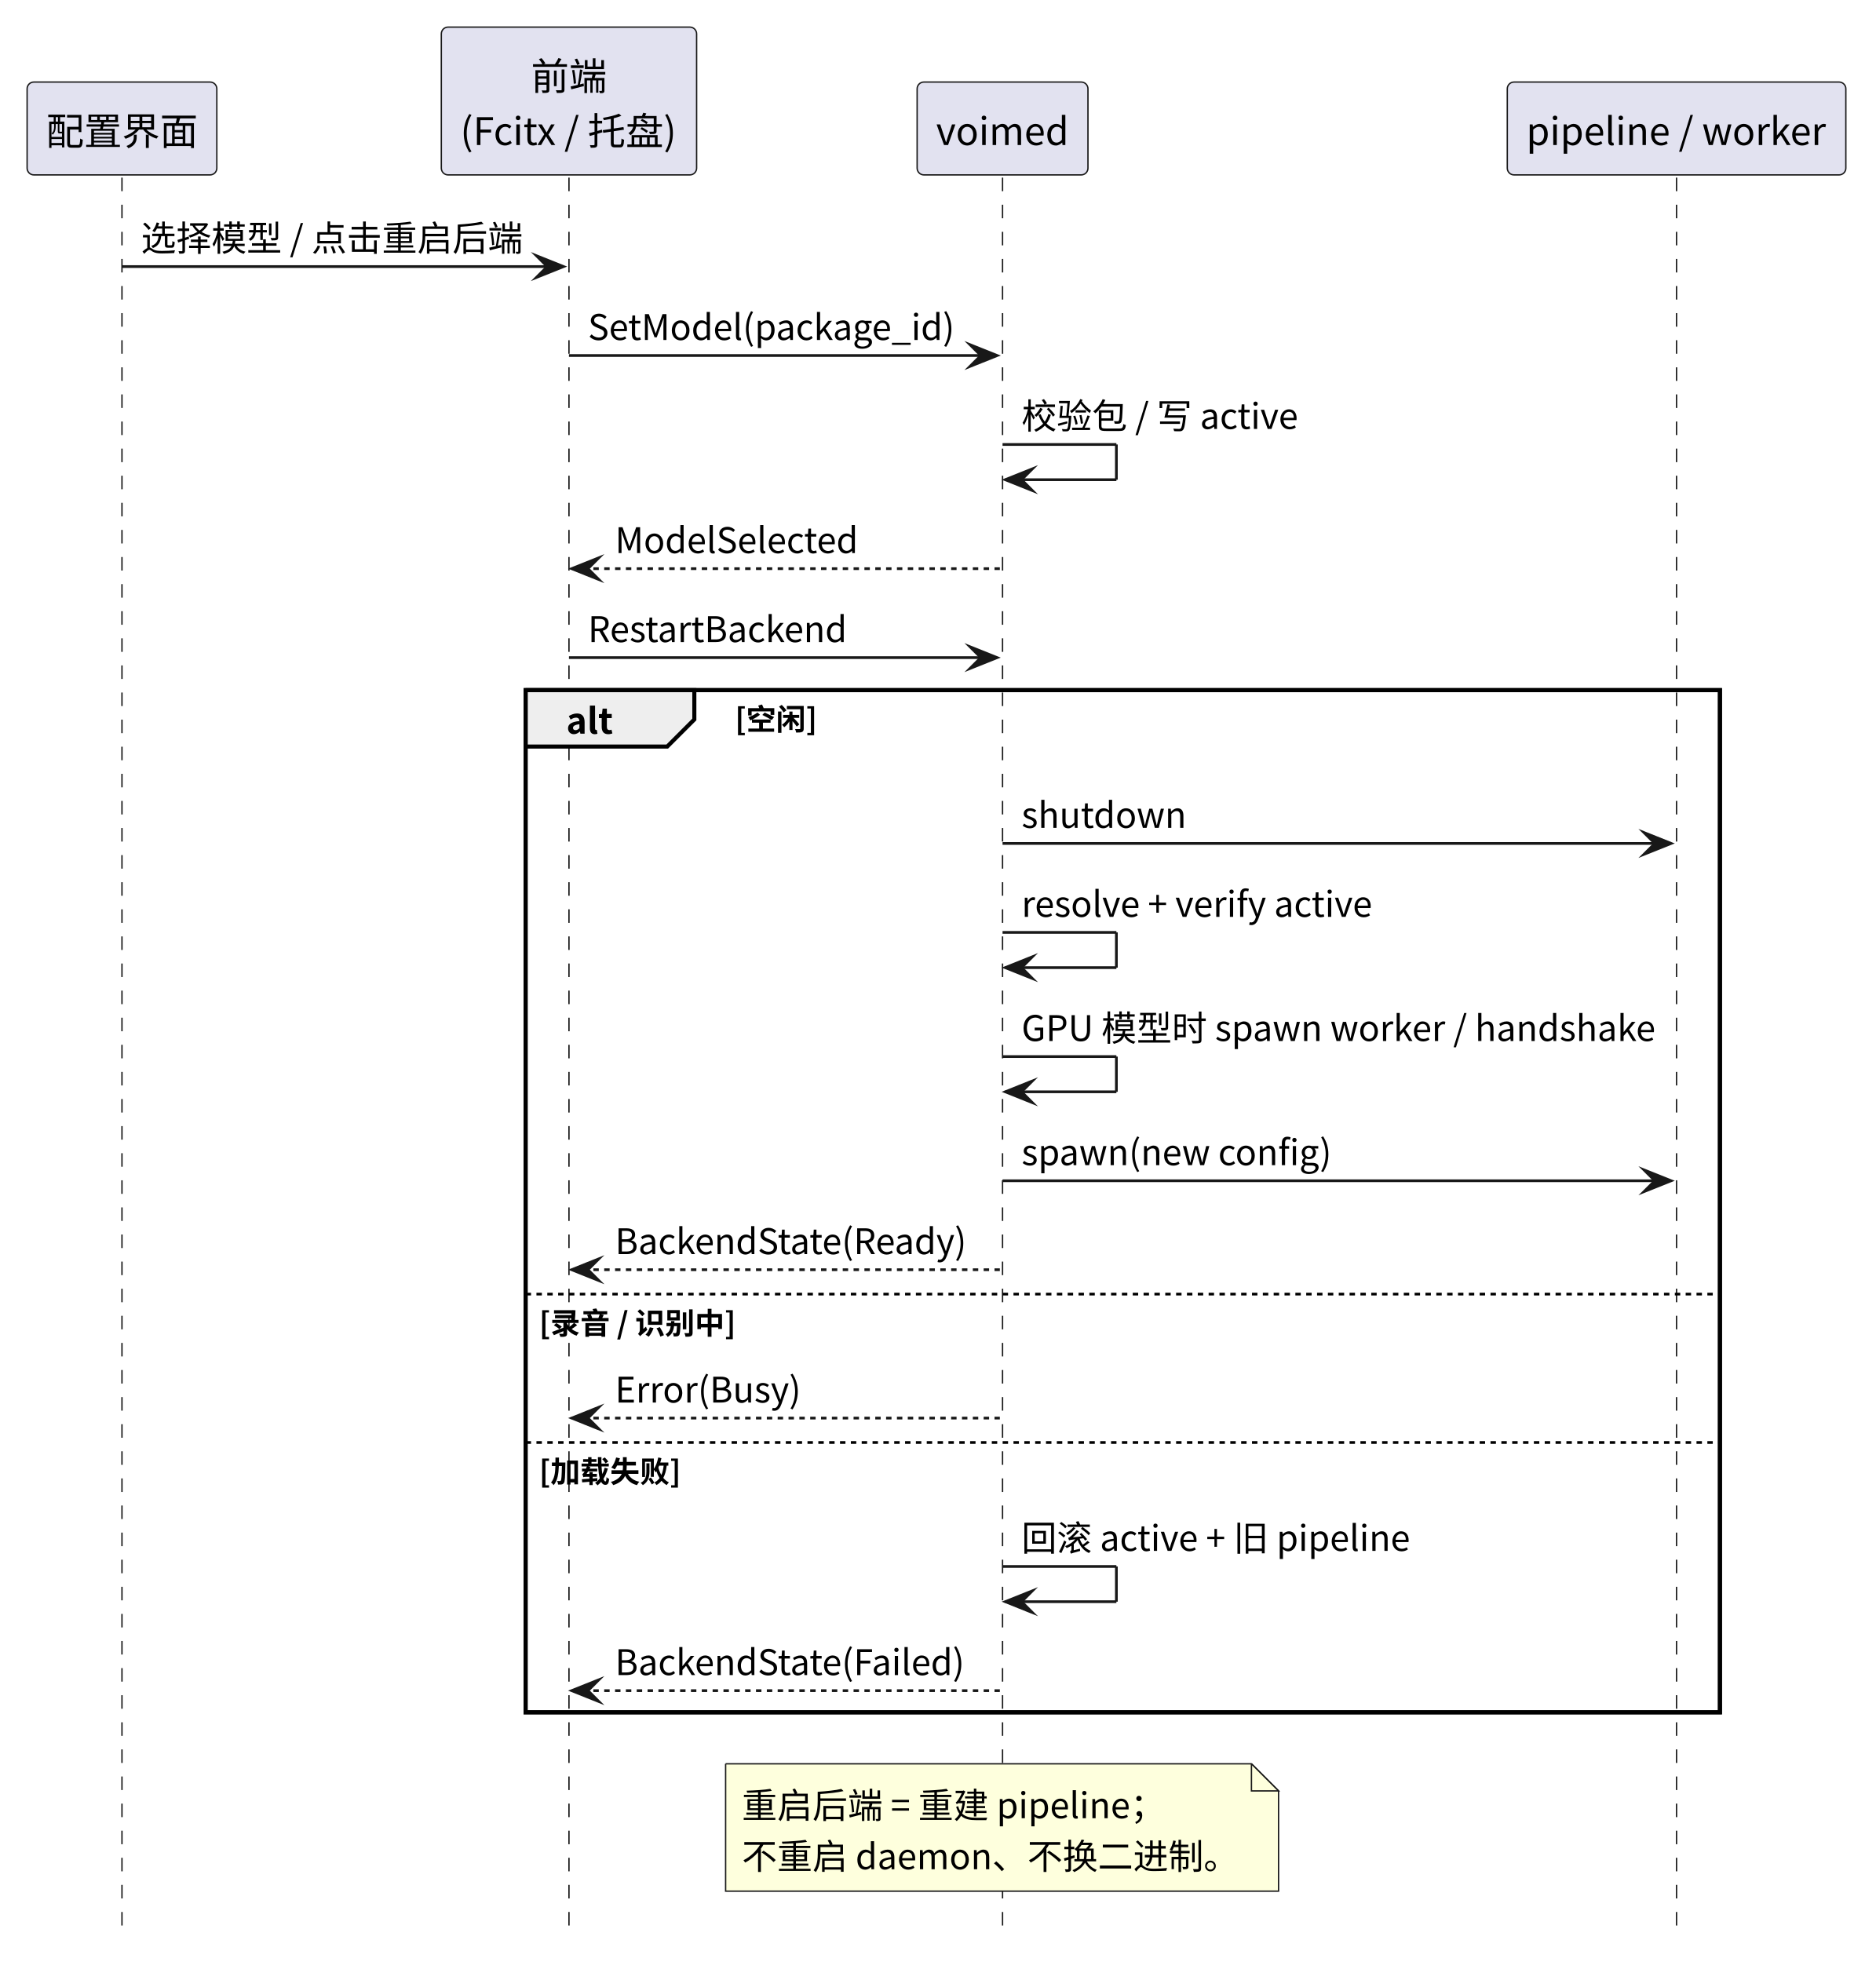
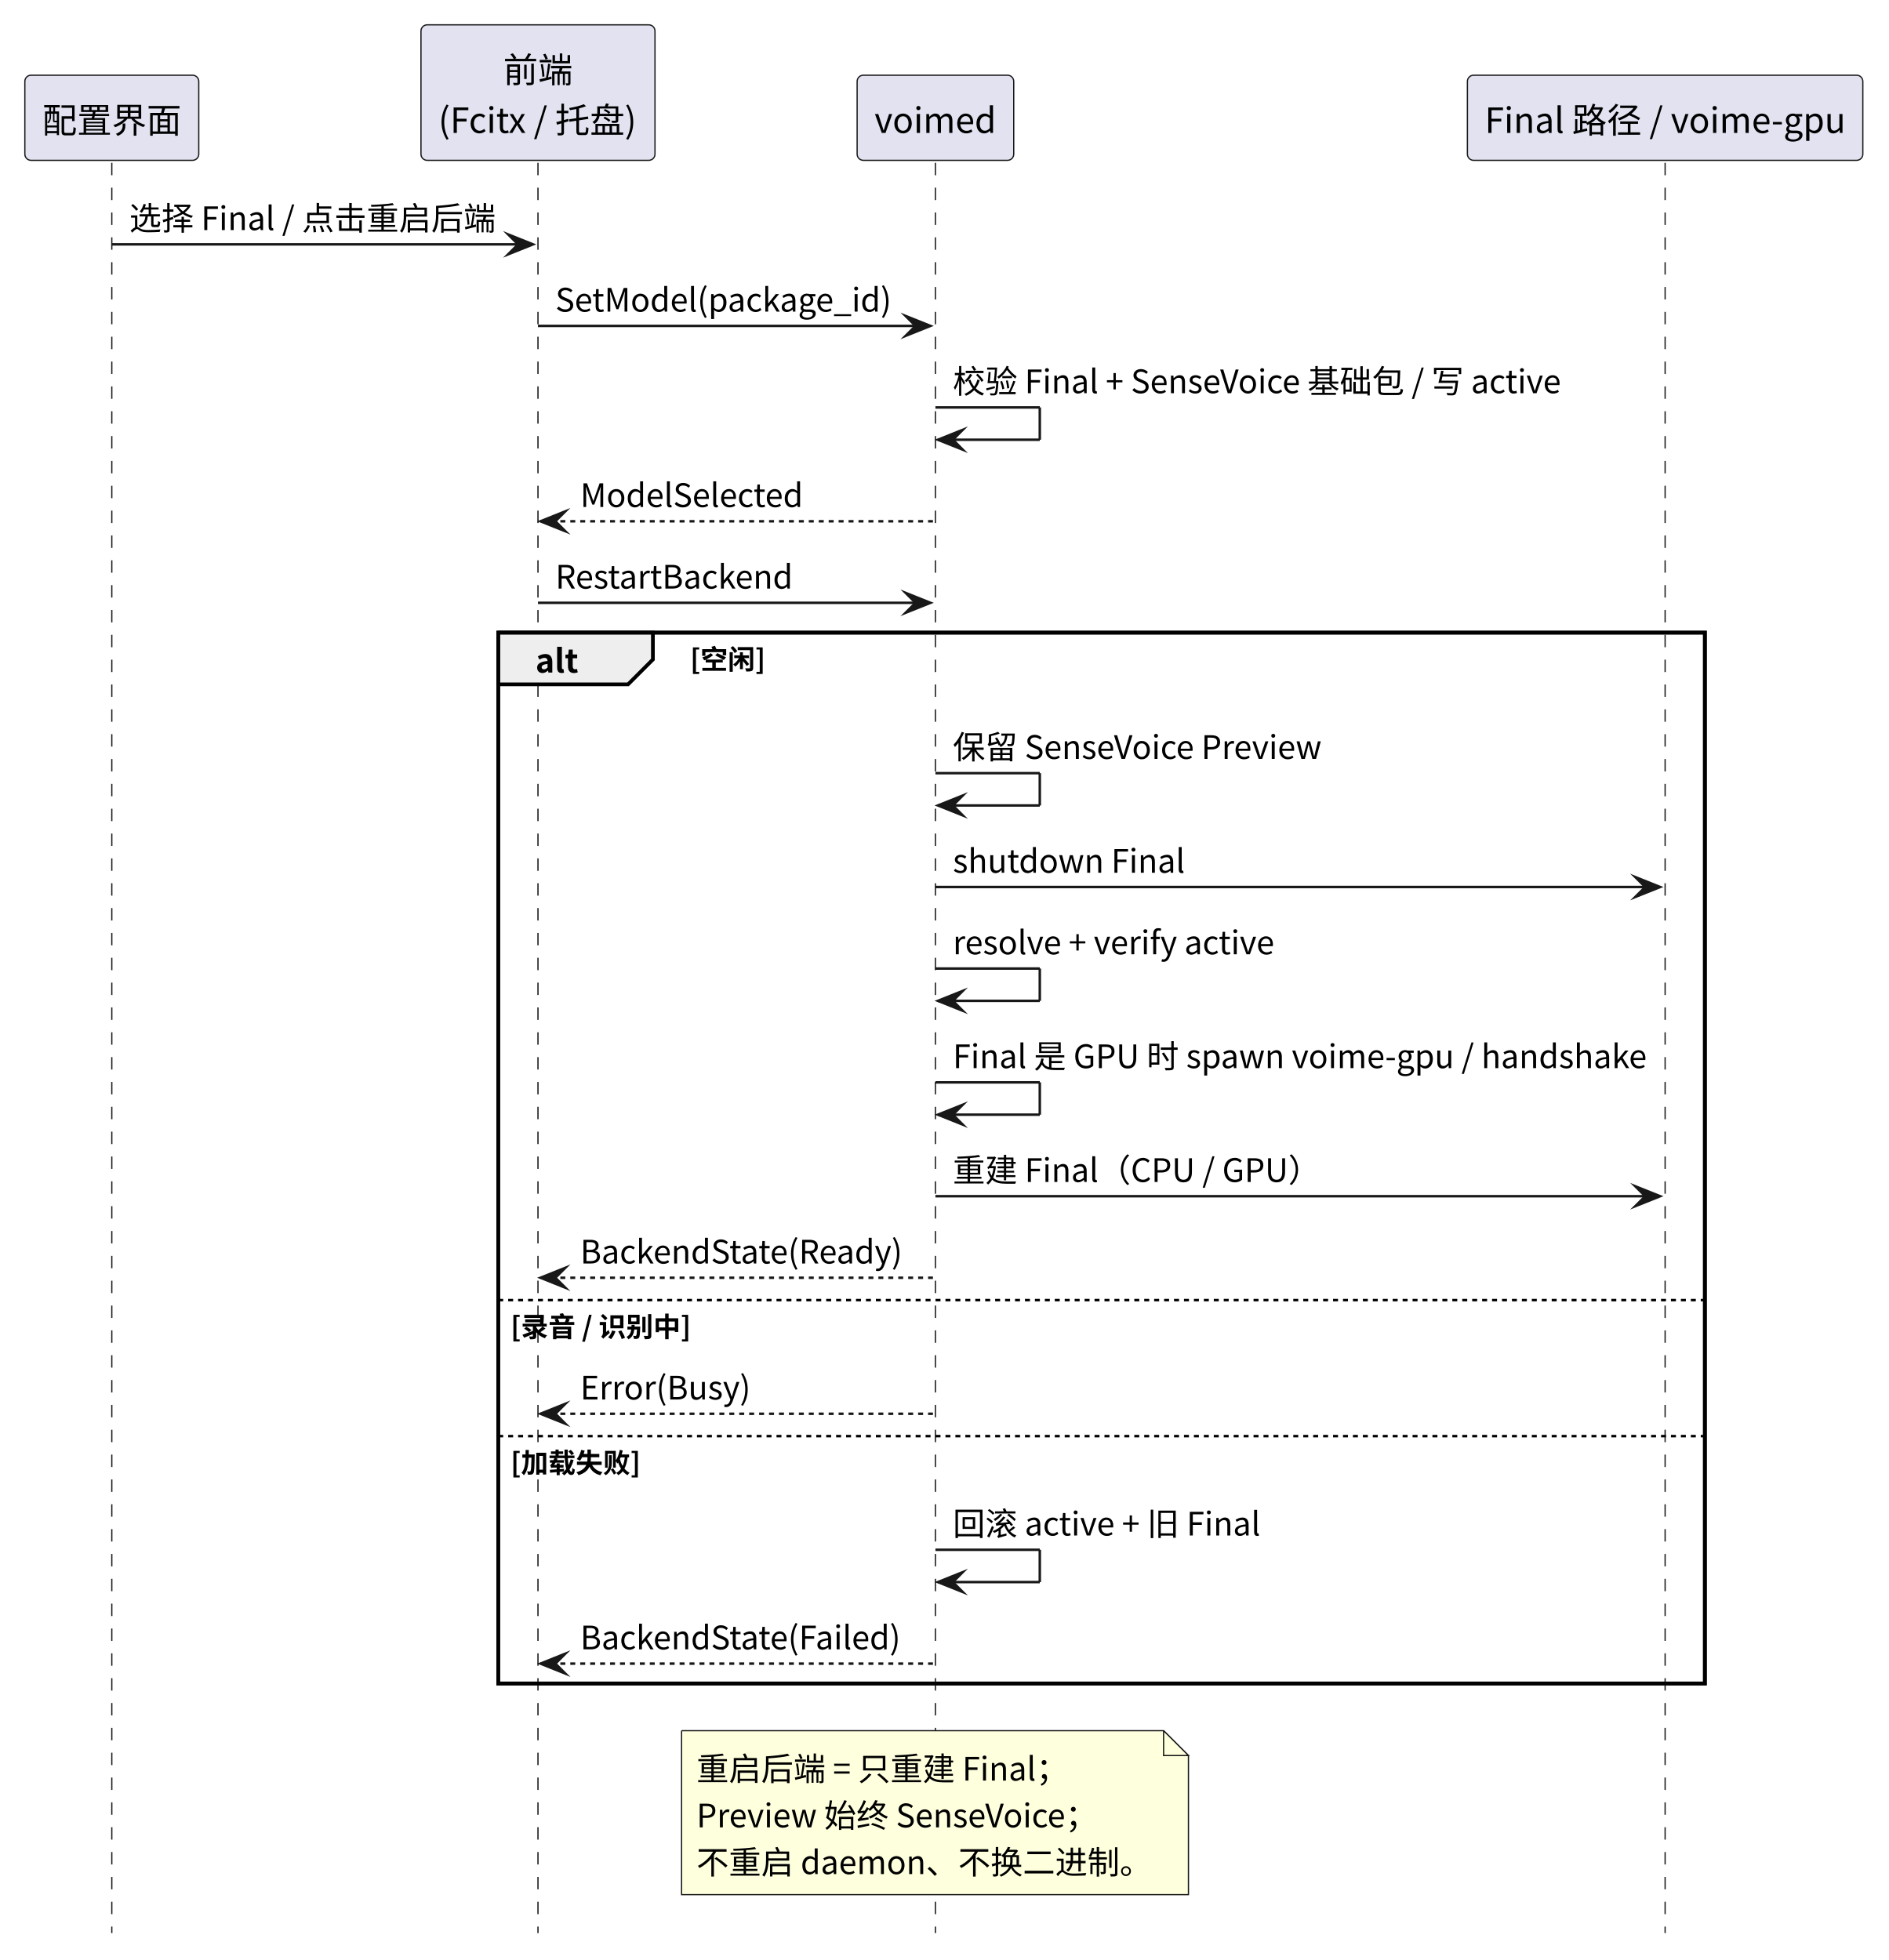
- <svg xmlns="http://www.w3.org/2000/svg" version="1.1" data-diagram-type="SEQUENCE" style="width:692px;height:724px;background:#FFFFFF;" width="692px" height="724px" viewBox="0 0 692 724" zoomAndPan="magnify" preserveAspectRatio="none" contentStyleType="text/css">
+ <svg xmlns="http://www.w3.org/2000/svg" version="1.1" data-diagram-type="SEQUENCE" style="width:760px;height:789px;background:#FFFFFF;" width="760px" height="789px" viewBox="0 0 760 789" zoomAndPan="magnify" preserveAspectRatio="none" contentStyleType="text/css">
  <defs />
  <g font-family="sans-serif" lengthAdjust="spacing">
-     <rect x="193.92" y="254.664" width="440.643" height="377.2" fill="none" style="stroke:#000;stroke-width:1.5;" />
+     <rect x="200.524" y="254.664" width="485.649" height="423.024" fill="none" style="stroke:#000;stroke-width:1.5;" />
    <g>
-       <rect x="41.5" y="65.544" width="8" height="647.968" fill="#000" fill-opacity="0" />
-       <line x1="45" y1="65.544" x2="45" y2="713.512" style="stroke:#181818;stroke-width:0.5;stroke-dasharray:5,5;" />
+       <rect x="41.5" y="65.544" width="8" height="712.616" fill="#000" fill-opacity="0" />
+       <line x1="45" y1="65.544" x2="45" y2="778.16" style="stroke:#181818;stroke-width:0.5;stroke-dasharray:5,5;" />
    </g>
    <g>
-       <rect x="206.42" y="65.544" width="8" height="647.968" fill="#000" fill-opacity="0" />
-       <line x1="209.92" y1="65.544" x2="209.92" y2="713.512" style="stroke:#181818;stroke-width:0.5;stroke-dasharray:5,5;" />
+       <rect x="213.024" y="65.544" width="8" height="712.616" fill="#000" fill-opacity="0" />
+       <line x1="216.524" y1="65.544" x2="216.524" y2="778.16" style="stroke:#181818;stroke-width:0.5;stroke-dasharray:5,5;" />
    </g>
    <g>
-       <rect x="366.387" y="65.544" width="8" height="647.968" fill="#000" fill-opacity="0" />
-       <line x1="369.887" y1="65.544" x2="369.887" y2="713.512" style="stroke:#181818;stroke-width:0.5;stroke-dasharray:5,5;" />
+       <rect x="372.991" y="65.544" width="8" height="712.616" fill="#000" fill-opacity="0" />
+       <line x1="376.491" y1="65.544" x2="376.491" y2="778.16" style="stroke:#181818;stroke-width:0.5;stroke-dasharray:5,5;" />
    </g>
    <g>
-       <rect x="615.063" y="65.544" width="8" height="647.968" fill="#000" fill-opacity="0" />
-       <line x1="618.563" y1="65.544" x2="618.563" y2="713.512" style="stroke:#181818;stroke-width:0.5;stroke-dasharray:5,5;" />
+       <rect x="666.673" y="65.544" width="8" height="712.616" fill="#000" fill-opacity="0" />
+       <line x1="670.173" y1="65.544" x2="670.173" y2="778.16" style="stroke:#181818;stroke-width:0.5;stroke-dasharray:5,5;" />
    </g>
    <rect x="10" y="30.272" width="70" height="34.272" fill="#E2E2F0" style="stroke:#181818;stroke-width:0.5;" rx="2.5" ry="2.5" />
    <text x="17" y="53.512" fill="#000" font-size="14" textLength="56" font-family="'Noto Sans CJK SC'">配置界面</text>
-     <rect x="162.824" y="10" width="94.192" height="54.544" fill="#E2E2F0" style="stroke:#181818;stroke-width:0.5;" rx="2.5" ry="2.5" />
-     <text x="195.92" y="33.24" fill="#000" font-size="14" textLength="28" font-family="'Noto Sans CJK SC'">前端</text>
-     <text x="169.824" y="53.512" fill="#000" font-size="14" textLength="80.192" font-family="'Noto Sans CJK SC'">(Fcitx / 托盘)</text>
-     <rect x="338.373" y="30.272" width="63.028" height="34.272" fill="#E2E2F0" style="stroke:#181818;stroke-width:0.5;" rx="2.5" ry="2.5" />
-     <text x="345.373" y="53.512" fill="#000" font-size="14" textLength="49.028" font-family="'Noto Sans CJK SC'">voimed</text>
-     <rect x="556.11" y="30.272" width="124.908" height="34.272" fill="#E2E2F0" style="stroke:#181818;stroke-width:0.5;" rx="2.5" ry="2.5" />
-     <text x="563.11" y="53.512" fill="#000" font-size="14" textLength="110.908" font-family="'Noto Sans CJK SC'">pipeline / worker</text>
-     <polygon points="197.92,94.368,207.92,98.368,197.92,102.368,201.92,98.368" fill="#181818" style="stroke:#181818;stroke-width:1;stroke-linejoin:miter;stroke-miterlimit:10;" />
-     <line x1="45" y1="98.368" x2="203.92" y2="98.368" style="stroke:#181818;stroke-width:1;" />
-     <text x="52" y="92.624" fill="#000" font-size="13" textLength="140.92" font-family="'Noto Sans CJK SC'">选择模型 / 点击重启后端</text>
-     <polygon points="357.887,127.192,367.887,131.192,357.887,135.192,361.887,131.192" fill="#181818" style="stroke:#181818;stroke-width:1;stroke-linejoin:miter;stroke-miterlimit:10;" />
-     <line x1="209.92" y1="131.192" x2="363.887" y2="131.192" style="stroke:#181818;stroke-width:1;" />
-     <text x="216.92" y="125.448" fill="#000" font-size="13" textLength="135.967" font-family="'Noto Sans CJK SC'">SetModel(package_id)</text>
-     <line x1="369.887" y1="164.016" x2="411.887" y2="164.016" style="stroke:#181818;stroke-width:1;" />
-     <line x1="411.887" y1="164.016" x2="411.887" y2="177.016" style="stroke:#181818;stroke-width:1;" />
-     <line x1="370.887" y1="177.016" x2="411.887" y2="177.016" style="stroke:#181818;stroke-width:1;" />
-     <polygon points="380.887,173.016,370.887,177.016,380.887,181.016,376.887,177.016" fill="#181818" style="stroke:#181818;stroke-width:1;stroke-linejoin:miter;stroke-miterlimit:10;" />
-     <text x="376.887" y="158.272" fill="#000" font-size="13" textLength="102.232" font-family="'Noto Sans CJK SC'">校验包 / 写 active</text>
-     <polygon points="220.92,205.84,210.92,209.84,220.92,213.84,216.92,209.84" fill="#181818" style="stroke:#181818;stroke-width:1;stroke-linejoin:miter;stroke-miterlimit:10;" />
-     <line x1="214.92" y1="209.84" x2="368.887" y2="209.84" style="stroke:#181818;stroke-width:1;stroke-dasharray:2,2;" />
-     <text x="226.92" y="204.096" fill="#000" font-size="13" textLength="90.025" font-family="'Noto Sans CJK SC'">ModelSelected</text>
-     <polygon points="357.887,238.664,367.887,242.664,357.887,246.664,361.887,242.664" fill="#181818" style="stroke:#181818;stroke-width:1;stroke-linejoin:miter;stroke-miterlimit:10;" />
-     <line x1="209.92" y1="242.664" x2="363.887" y2="242.664" style="stroke:#181818;stroke-width:1;" />
-     <text x="216.92" y="236.92" fill="#000" font-size="13" textLength="96.564" font-family="'Noto Sans CJK SC'">RestartBackend</text>
-     <path d="M193.92,254.664 L256.171,254.664 L256.171,265.488 L246.171,275.488 L193.92,275.488 L193.92,254.664" style="stroke:#000;stroke-width:1.5;" fill="#EEE" />
-     <rect x="193.92" y="254.664" width="440.643" height="377.2" fill="none" style="stroke:#000;stroke-width:1.5;" />
-     <text x="208.92" y="270.744" fill="#000" font-size="13" textLength="17.251" font-weight="700" font-family="'Noto Sans CJK SC'">alt</text>
-     <text x="271.171" y="269.424" fill="#000" font-size="11" textLength="30.316" font-weight="700" font-family="'Noto Sans CJK SC'">[空闲]</text>
-     <polygon points="606.563,307.24,616.563,311.24,606.563,315.24,610.563,311.24" fill="#181818" style="stroke:#181818;stroke-width:1;stroke-linejoin:miter;stroke-miterlimit:10;" />
-     <line x1="369.887" y1="311.24" x2="612.563" y2="311.24" style="stroke:#181818;stroke-width:1;" />
-     <text x="376.887" y="305.496" fill="#000" font-size="13" textLength="61.061" font-family="'Noto Sans CJK SC'">shutdown</text>
-     <line x1="369.887" y1="344.064" x2="411.887" y2="344.064" style="stroke:#181818;stroke-width:1;" />
-     <line x1="411.887" y1="344.064" x2="411.887" y2="357.064" style="stroke:#181818;stroke-width:1;" />
-     <line x1="370.887" y1="357.064" x2="411.887" y2="357.064" style="stroke:#181818;stroke-width:1;" />
-     <polygon points="380.887,353.064,370.887,357.064,380.887,361.064,376.887,357.064" fill="#181818" style="stroke:#181818;stroke-width:1;stroke-linejoin:miter;stroke-miterlimit:10;" />
-     <text x="376.887" y="338.32" fill="#000" font-size="13" textLength="129.818" font-family="'Noto Sans CJK SC'">resolve + verify active</text>
-     <line x1="369.887" y1="389.888" x2="411.887" y2="389.888" style="stroke:#181818;stroke-width:1;" />
-     <line x1="411.887" y1="389.888" x2="411.887" y2="402.888" style="stroke:#181818;stroke-width:1;" />
-     <line x1="370.887" y1="402.888" x2="411.887" y2="402.888" style="stroke:#181818;stroke-width:1;" />
-     <polygon points="380.887,398.888,370.887,402.888,380.887,406.888,376.887,402.888" fill="#181818" style="stroke:#181818;stroke-width:1;stroke-linejoin:miter;stroke-miterlimit:10;" />
-     <text x="376.887" y="384.144" fill="#000" font-size="13" textLength="234.676" font-family="'Noto Sans CJK SC'">GPU 模型时 spawn worker / handshake</text>
-     <polygon points="606.563,431.712,616.563,435.712,606.563,439.712,610.563,435.712" fill="#181818" style="stroke:#181818;stroke-width:1;stroke-linejoin:miter;stroke-miterlimit:10;" />
-     <line x1="369.887" y1="435.712" x2="612.563" y2="435.712" style="stroke:#181818;stroke-width:1;" />
-     <text x="376.887" y="429.968" fill="#000" font-size="13" textLength="114.647" font-family="'Noto Sans CJK SC'">spawn(new config)</text>
-     <polygon points="220.92,464.536,210.92,468.536,220.92,472.536,216.92,468.536" fill="#181818" style="stroke:#181818;stroke-width:1;stroke-linejoin:miter;stroke-miterlimit:10;" />
-     <line x1="214.92" y1="468.536" x2="368.887" y2="468.536" style="stroke:#181818;stroke-width:1;stroke-dasharray:2,2;" />
-     <text x="226.92" y="462.792" fill="#000" font-size="13" textLength="131.326" font-family="'Noto Sans CJK SC'">BackendState(Ready)</text>
-     <line x1="193.92" y1="477.536" x2="634.563" y2="477.536" style="stroke:#000;stroke-width:1;stroke-dasharray:2,2;" />
-     <text x="198.92" y="492.296" fill="#000" font-size="11" textLength="72.566" font-weight="700" font-family="'Noto Sans CJK SC'">[录音 / 识别中]</text>
-     <polygon points="220.92,519.288,210.92,523.288,220.92,527.288,216.92,523.288" fill="#181818" style="stroke:#181818;stroke-width:1;stroke-linejoin:miter;stroke-miterlimit:10;" />
-     <line x1="214.92" y1="523.288" x2="368.887" y2="523.288" style="stroke:#181818;stroke-width:1;stroke-dasharray:2,2;" />
-     <text x="226.92" y="517.544" fill="#000" font-size="13" textLength="68.744" font-family="'Noto Sans CJK SC'">Error(Busy)</text>
-     <line x1="193.92" y1="532.288" x2="634.563" y2="532.288" style="stroke:#000;stroke-width:1;stroke-dasharray:2,2;" />
-     <text x="198.92" y="547.048" fill="#000" font-size="11" textLength="52.316" font-weight="700" font-family="'Noto Sans CJK SC'">[加载失败]</text>
-     <line x1="369.887" y1="578.04" x2="411.887" y2="578.04" style="stroke:#181818;stroke-width:1;" />
-     <line x1="411.887" y1="578.04" x2="411.887" y2="591.04" style="stroke:#181818;stroke-width:1;" />
-     <line x1="370.887" y1="591.04" x2="411.887" y2="591.04" style="stroke:#181818;stroke-width:1;" />
-     <polygon points="380.887,587.04,370.887,591.04,380.887,595.04,376.887,591.04" fill="#181818" style="stroke:#181818;stroke-width:1;stroke-linejoin:miter;stroke-miterlimit:10;" />
-     <text x="376.887" y="572.296" fill="#000" font-size="13" textLength="143.559" font-family="'Noto Sans CJK SC'">回滚 active + 旧 pipeline</text>
-     <polygon points="220.92,619.864,210.92,623.864,220.92,627.864,216.92,623.864" fill="#181818" style="stroke:#181818;stroke-width:1;stroke-linejoin:miter;stroke-miterlimit:10;" />
-     <line x1="214.92" y1="623.864" x2="368.887" y2="623.864" style="stroke:#181818;stroke-width:1;stroke-dasharray:2,2;" />
-     <text x="226.92" y="618.12" fill="#000" font-size="13" textLength="130.741" font-family="'Noto Sans CJK SC'">BackendState(Failed)</text>
-     <path d="M267.718,650.864 L267.718,697.864 L471.718,697.864 L471.718,660.864 L461.718,650.864 L267.718,650.864" style="stroke:#181818;stroke-width:0.5;" fill="#FEFFDD" />
-     <path d="M461.718,650.864 L461.718,660.864 L471.718,660.864 L461.718,650.864" style="stroke:#181818;stroke-width:0.5;" fill="#FEFFDD" />
-     <text x="273.718" y="670.944" fill="#000" font-size="13" textLength="156.247" font-family="'Noto Sans CJK SC'">重启后端 = 重建 pipeline；</text>
-     <text x="273.718" y="689.768" fill="#000" font-size="13" textLength="183.339" font-family="'Noto Sans CJK SC'">不重启 daemon、不换二进制。</text>
+     <rect x="169.428" y="10" width="94.192" height="54.544" fill="#E2E2F0" style="stroke:#181818;stroke-width:0.5;" rx="2.5" ry="2.5" />
+     <text x="202.524" y="33.24" fill="#000" font-size="14" textLength="28" font-family="'Noto Sans CJK SC'">前端</text>
+     <text x="176.428" y="53.512" fill="#000" font-size="14" textLength="80.192" font-family="'Noto Sans CJK SC'">(Fcitx / 托盘)</text>
+     <rect x="344.977" y="30.272" width="63.028" height="34.272" fill="#E2E2F0" style="stroke:#181818;stroke-width:0.5;" rx="2.5" ry="2.5" />
+     <text x="351.977" y="53.512" fill="#000" font-size="14" textLength="49.028" font-family="'Noto Sans CJK SC'">voimed</text>
+     <rect x="590.598" y="30.272" width="159.151" height="34.272" fill="#E2E2F0" style="stroke:#181818;stroke-width:0.5;" rx="2.5" ry="2.5" />
+     <text x="597.598" y="53.512" fill="#000" font-size="14" textLength="145.151" font-family="'Noto Sans CJK SC'">Final 路径 / voime-gpu</text>
+     <polygon points="204.524,94.368,214.524,98.368,204.524,102.368,208.524,98.368" fill="#181818" style="stroke:#181818;stroke-width:1;stroke-linejoin:miter;stroke-miterlimit:10;" />
+     <line x1="45" y1="98.368" x2="210.524" y2="98.368" style="stroke:#181818;stroke-width:1;" />
+     <text x="52" y="92.624" fill="#000" font-size="13" textLength="147.524" font-family="'Noto Sans CJK SC'">选择 Final / 点击重启后端</text>
+     <polygon points="364.491,127.192,374.491,131.192,364.491,135.192,368.491,131.192" fill="#181818" style="stroke:#181818;stroke-width:1;stroke-linejoin:miter;stroke-miterlimit:10;" />
+     <line x1="216.524" y1="131.192" x2="370.491" y2="131.192" style="stroke:#181818;stroke-width:1;" />
+     <text x="223.524" y="125.448" fill="#000" font-size="13" textLength="135.967" font-family="'Noto Sans CJK SC'">SetModel(package_id)</text>
+     <line x1="376.491" y1="164.016" x2="418.491" y2="164.016" style="stroke:#181818;stroke-width:1;" />
+     <line x1="418.491" y1="164.016" x2="418.491" y2="177.016" style="stroke:#181818;stroke-width:1;" />
+     <line x1="377.491" y1="177.016" x2="418.491" y2="177.016" style="stroke:#181818;stroke-width:1;" />
+     <polygon points="387.491,173.016,377.491,177.016,387.491,181.016,383.491,177.016" fill="#181818" style="stroke:#181818;stroke-width:1;stroke-linejoin:miter;stroke-miterlimit:10;" />
+     <text x="383.491" y="158.272" fill="#000" font-size="13" textLength="245.713" font-family="'Noto Sans CJK SC'">校验 Final + SenseVoice 基础包 / 写 active</text>
+     <polygon points="227.524,205.84,217.524,209.84,227.524,213.84,223.524,209.84" fill="#181818" style="stroke:#181818;stroke-width:1;stroke-linejoin:miter;stroke-miterlimit:10;" />
+     <line x1="221.524" y1="209.84" x2="375.491" y2="209.84" style="stroke:#181818;stroke-width:1;stroke-dasharray:2,2;" />
+     <text x="233.524" y="204.096" fill="#000" font-size="13" textLength="90.025" font-family="'Noto Sans CJK SC'">ModelSelected</text>
+     <polygon points="364.491,238.664,374.491,242.664,364.491,246.664,368.491,242.664" fill="#181818" style="stroke:#181818;stroke-width:1;stroke-linejoin:miter;stroke-miterlimit:10;" />
+     <line x1="216.524" y1="242.664" x2="370.491" y2="242.664" style="stroke:#181818;stroke-width:1;" />
+     <text x="223.524" y="236.92" fill="#000" font-size="13" textLength="96.564" font-family="'Noto Sans CJK SC'">RestartBackend</text>
+     <path d="M200.524,254.664 L262.775,254.664 L262.775,265.488 L252.775,275.488 L200.524,275.488 L200.524,254.664" style="stroke:#000;stroke-width:1.5;" fill="#EEE" />
+     <rect x="200.524" y="254.664" width="485.649" height="423.024" fill="none" style="stroke:#000;stroke-width:1.5;" />
+     <text x="215.524" y="270.744" fill="#000" font-size="13" textLength="17.251" font-weight="700" font-family="'Noto Sans CJK SC'">alt</text>
+     <text x="277.775" y="269.424" fill="#000" font-size="11" textLength="30.316" font-weight="700" font-family="'Noto Sans CJK SC'">[空闲]</text>
+     <line x1="376.491" y1="311.24" x2="418.491" y2="311.24" style="stroke:#181818;stroke-width:1;" />
+     <line x1="418.491" y1="311.24" x2="418.491" y2="324.24" style="stroke:#181818;stroke-width:1;" />
+     <line x1="377.491" y1="324.24" x2="418.491" y2="324.24" style="stroke:#181818;stroke-width:1;" />
+     <polygon points="387.491,320.24,377.491,324.24,387.491,328.24,383.491,324.24" fill="#181818" style="stroke:#181818;stroke-width:1;stroke-linejoin:miter;stroke-miterlimit:10;" />
+     <text x="383.491" y="305.496" fill="#000" font-size="13" textLength="149.201" font-family="'Noto Sans CJK SC'">保留 SenseVoice Preview</text>
+     <polygon points="658.173,353.064,668.173,357.064,658.173,361.064,662.173,357.064" fill="#181818" style="stroke:#181818;stroke-width:1;stroke-linejoin:miter;stroke-miterlimit:10;" />
+     <line x1="376.491" y1="357.064" x2="664.173" y2="357.064" style="stroke:#181818;stroke-width:1;" />
+     <text x="383.491" y="351.32" fill="#000" font-size="13" textLength="93.665" font-family="'Noto Sans CJK SC'">shutdown Final</text>
+     <line x1="376.491" y1="389.888" x2="418.491" y2="389.888" style="stroke:#181818;stroke-width:1;" />
+     <line x1="418.491" y1="389.888" x2="418.491" y2="402.888" style="stroke:#181818;stroke-width:1;" />
+     <line x1="377.491" y1="402.888" x2="418.491" y2="402.888" style="stroke:#181818;stroke-width:1;" />
+     <polygon points="387.491,398.888,377.491,402.888,387.491,406.888,383.491,402.888" fill="#181818" style="stroke:#181818;stroke-width:1;stroke-linejoin:miter;stroke-miterlimit:10;" />
+     <text x="383.491" y="384.144" fill="#000" font-size="13" textLength="129.818" font-family="'Noto Sans CJK SC'">resolve + verify active</text>
+     <line x1="376.491" y1="435.712" x2="418.491" y2="435.712" style="stroke:#181818;stroke-width:1;" />
+     <line x1="418.491" y1="435.712" x2="418.491" y2="448.712" style="stroke:#181818;stroke-width:1;" />
+     <line x1="377.491" y1="448.712" x2="418.491" y2="448.712" style="stroke:#181818;stroke-width:1;" />
+     <polygon points="387.491,444.712,377.491,448.712,387.491,452.712,383.491,448.712" fill="#181818" style="stroke:#181818;stroke-width:1;stroke-linejoin:miter;stroke-miterlimit:10;" />
+     <text x="383.491" y="429.968" fill="#000" font-size="13" textLength="279.682" font-family="'Noto Sans CJK SC'">Final 是 GPU 时 spawn voime-gpu / handshake</text>
+     <polygon points="658.173,477.536,668.173,481.536,658.173,485.536,662.173,481.536" fill="#181818" style="stroke:#181818;stroke-width:1;stroke-linejoin:miter;stroke-miterlimit:10;" />
+     <line x1="376.491" y1="481.536" x2="664.173" y2="481.536" style="stroke:#181818;stroke-width:1;" />
+     <text x="383.491" y="475.792" fill="#000" font-size="13" textLength="147.979" font-family="'Noto Sans CJK SC'">重建 Final（CPU / GPU）</text>
+     <polygon points="227.524,510.36,217.524,514.36,227.524,518.36,223.524,514.36" fill="#181818" style="stroke:#181818;stroke-width:1;stroke-linejoin:miter;stroke-miterlimit:10;" />
+     <line x1="221.524" y1="514.36" x2="375.491" y2="514.36" style="stroke:#181818;stroke-width:1;stroke-dasharray:2,2;" />
+     <text x="233.524" y="508.616" fill="#000" font-size="13" textLength="131.326" font-family="'Noto Sans CJK SC'">BackendState(Ready)</text>
+     <line x1="200.524" y1="523.36" x2="686.173" y2="523.36" style="stroke:#000;stroke-width:1;stroke-dasharray:2,2;" />
+     <text x="205.524" y="538.12" fill="#000" font-size="11" textLength="72.566" font-weight="700" font-family="'Noto Sans CJK SC'">[录音 / 识别中]</text>
+     <polygon points="227.524,565.112,217.524,569.112,227.524,573.112,223.524,569.112" fill="#181818" style="stroke:#181818;stroke-width:1;stroke-linejoin:miter;stroke-miterlimit:10;" />
+     <line x1="221.524" y1="569.112" x2="375.491" y2="569.112" style="stroke:#181818;stroke-width:1;stroke-dasharray:2,2;" />
+     <text x="233.524" y="563.368" fill="#000" font-size="13" textLength="68.744" font-family="'Noto Sans CJK SC'">Error(Busy)</text>
+     <line x1="200.524" y1="578.112" x2="686.173" y2="578.112" style="stroke:#000;stroke-width:1;stroke-dasharray:2,2;" />
+     <text x="205.524" y="592.872" fill="#000" font-size="11" textLength="52.316" font-weight="700" font-family="'Noto Sans CJK SC'">[加载失败]</text>
+     <line x1="376.491" y1="623.864" x2="418.491" y2="623.864" style="stroke:#181818;stroke-width:1;" />
+     <line x1="418.491" y1="623.864" x2="418.491" y2="636.864" style="stroke:#181818;stroke-width:1;" />
+     <line x1="377.491" y1="636.864" x2="418.491" y2="636.864" style="stroke:#181818;stroke-width:1;" />
+     <polygon points="387.491,632.864,377.491,636.864,387.491,640.864,383.491,636.864" fill="#181818" style="stroke:#181818;stroke-width:1;stroke-linejoin:miter;stroke-miterlimit:10;" />
+     <text x="383.491" y="618.12" fill="#000" font-size="13" textLength="123.955" font-family="'Noto Sans CJK SC'">回滚 active + 旧 Final</text>
+     <polygon points="227.524,665.688,217.524,669.688,227.524,673.688,223.524,669.688" fill="#181818" style="stroke:#181818;stroke-width:1;stroke-linejoin:miter;stroke-miterlimit:10;" />
+     <line x1="221.524" y1="669.688" x2="375.491" y2="669.688" style="stroke:#181818;stroke-width:1;stroke-dasharray:2,2;" />
+     <text x="233.524" y="663.944" fill="#000" font-size="13" textLength="130.741" font-family="'Noto Sans CJK SC'">BackendState(Failed)</text>
+     <path d="M274.322,696.688 L274.322,762.688 L478.322,762.688 L478.322,706.688 L468.322,696.688 L274.322,696.688" style="stroke:#181818;stroke-width:0.5;" fill="#FEFFDD" />
+     <path d="M468.322,696.688 L468.322,706.688 L478.322,706.688 L468.322,696.688" style="stroke:#181818;stroke-width:0.5;" fill="#FEFFDD" />
+     <text x="280.322" y="716.768" fill="#000" font-size="13" textLength="149.643" font-family="'Noto Sans CJK SC'">重启后端 = 只重建 Final；</text>
+     <text x="280.322" y="735.592" fill="#000" font-size="13" textLength="162.201" font-family="'Noto Sans CJK SC'">Preview 始终 SenseVoice；</text>
+     <text x="280.322" y="754.416" fill="#000" font-size="13" textLength="183.339" font-family="'Noto Sans CJK SC'">不重启 daemon、不换二进制。</text>
  </g>
</svg>
